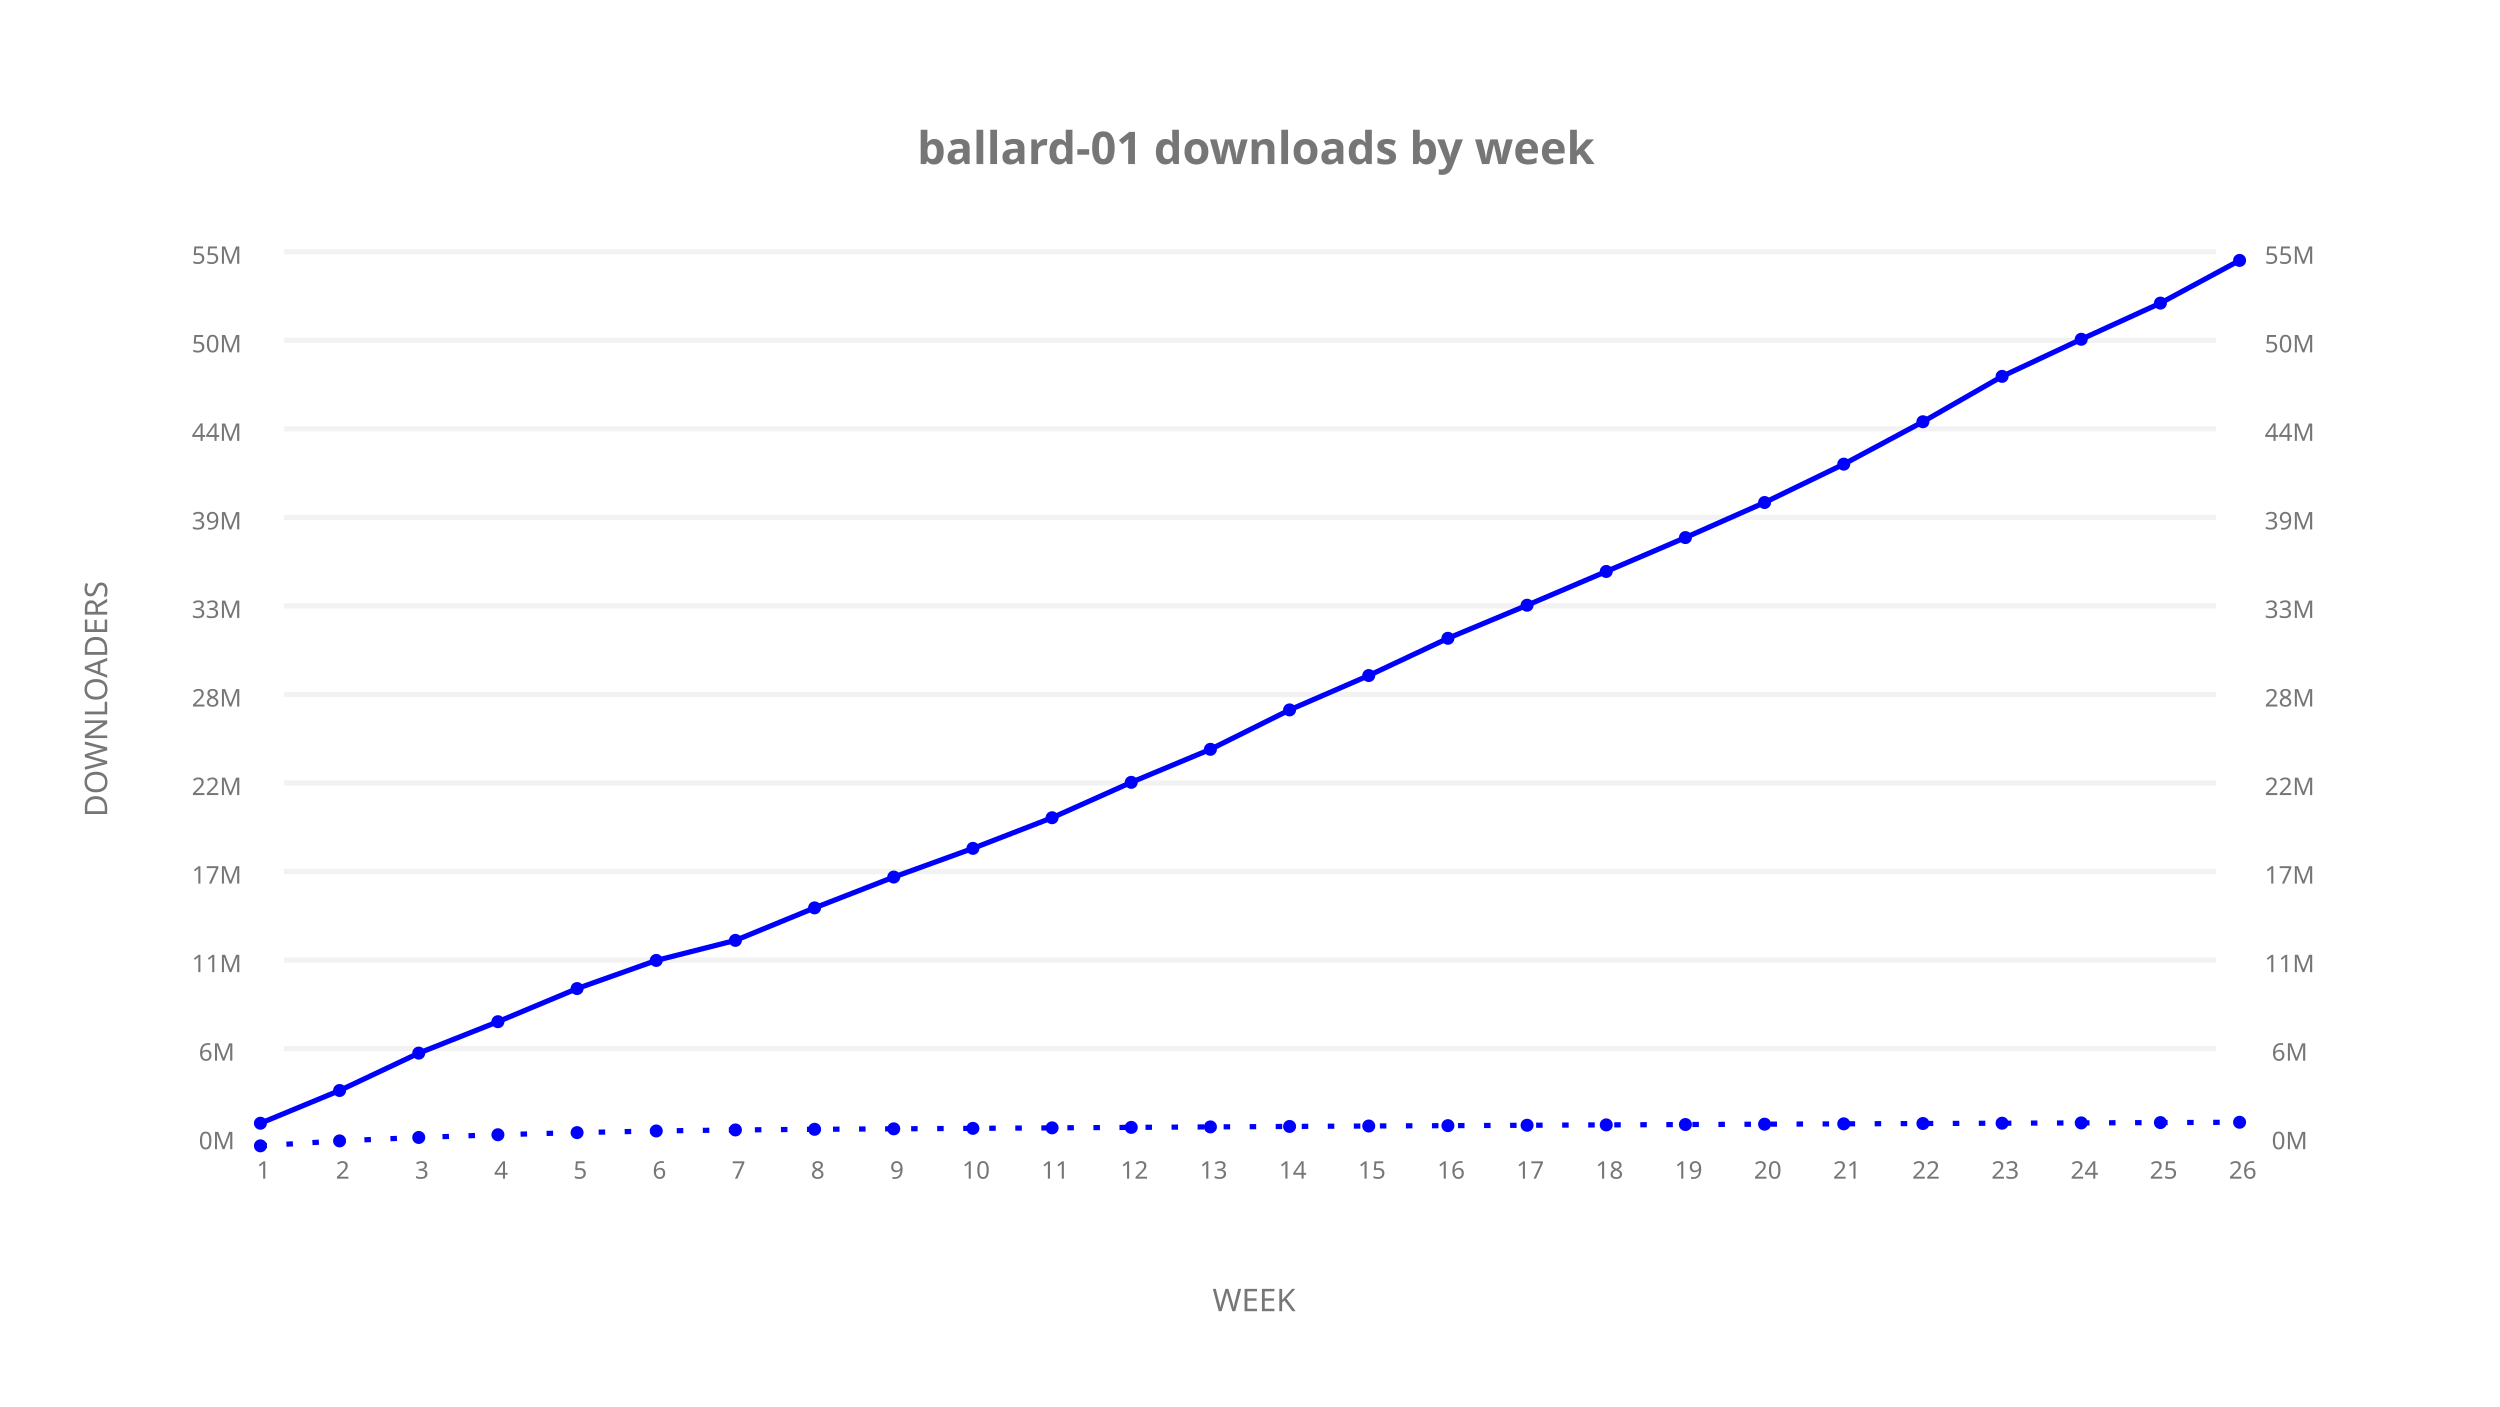
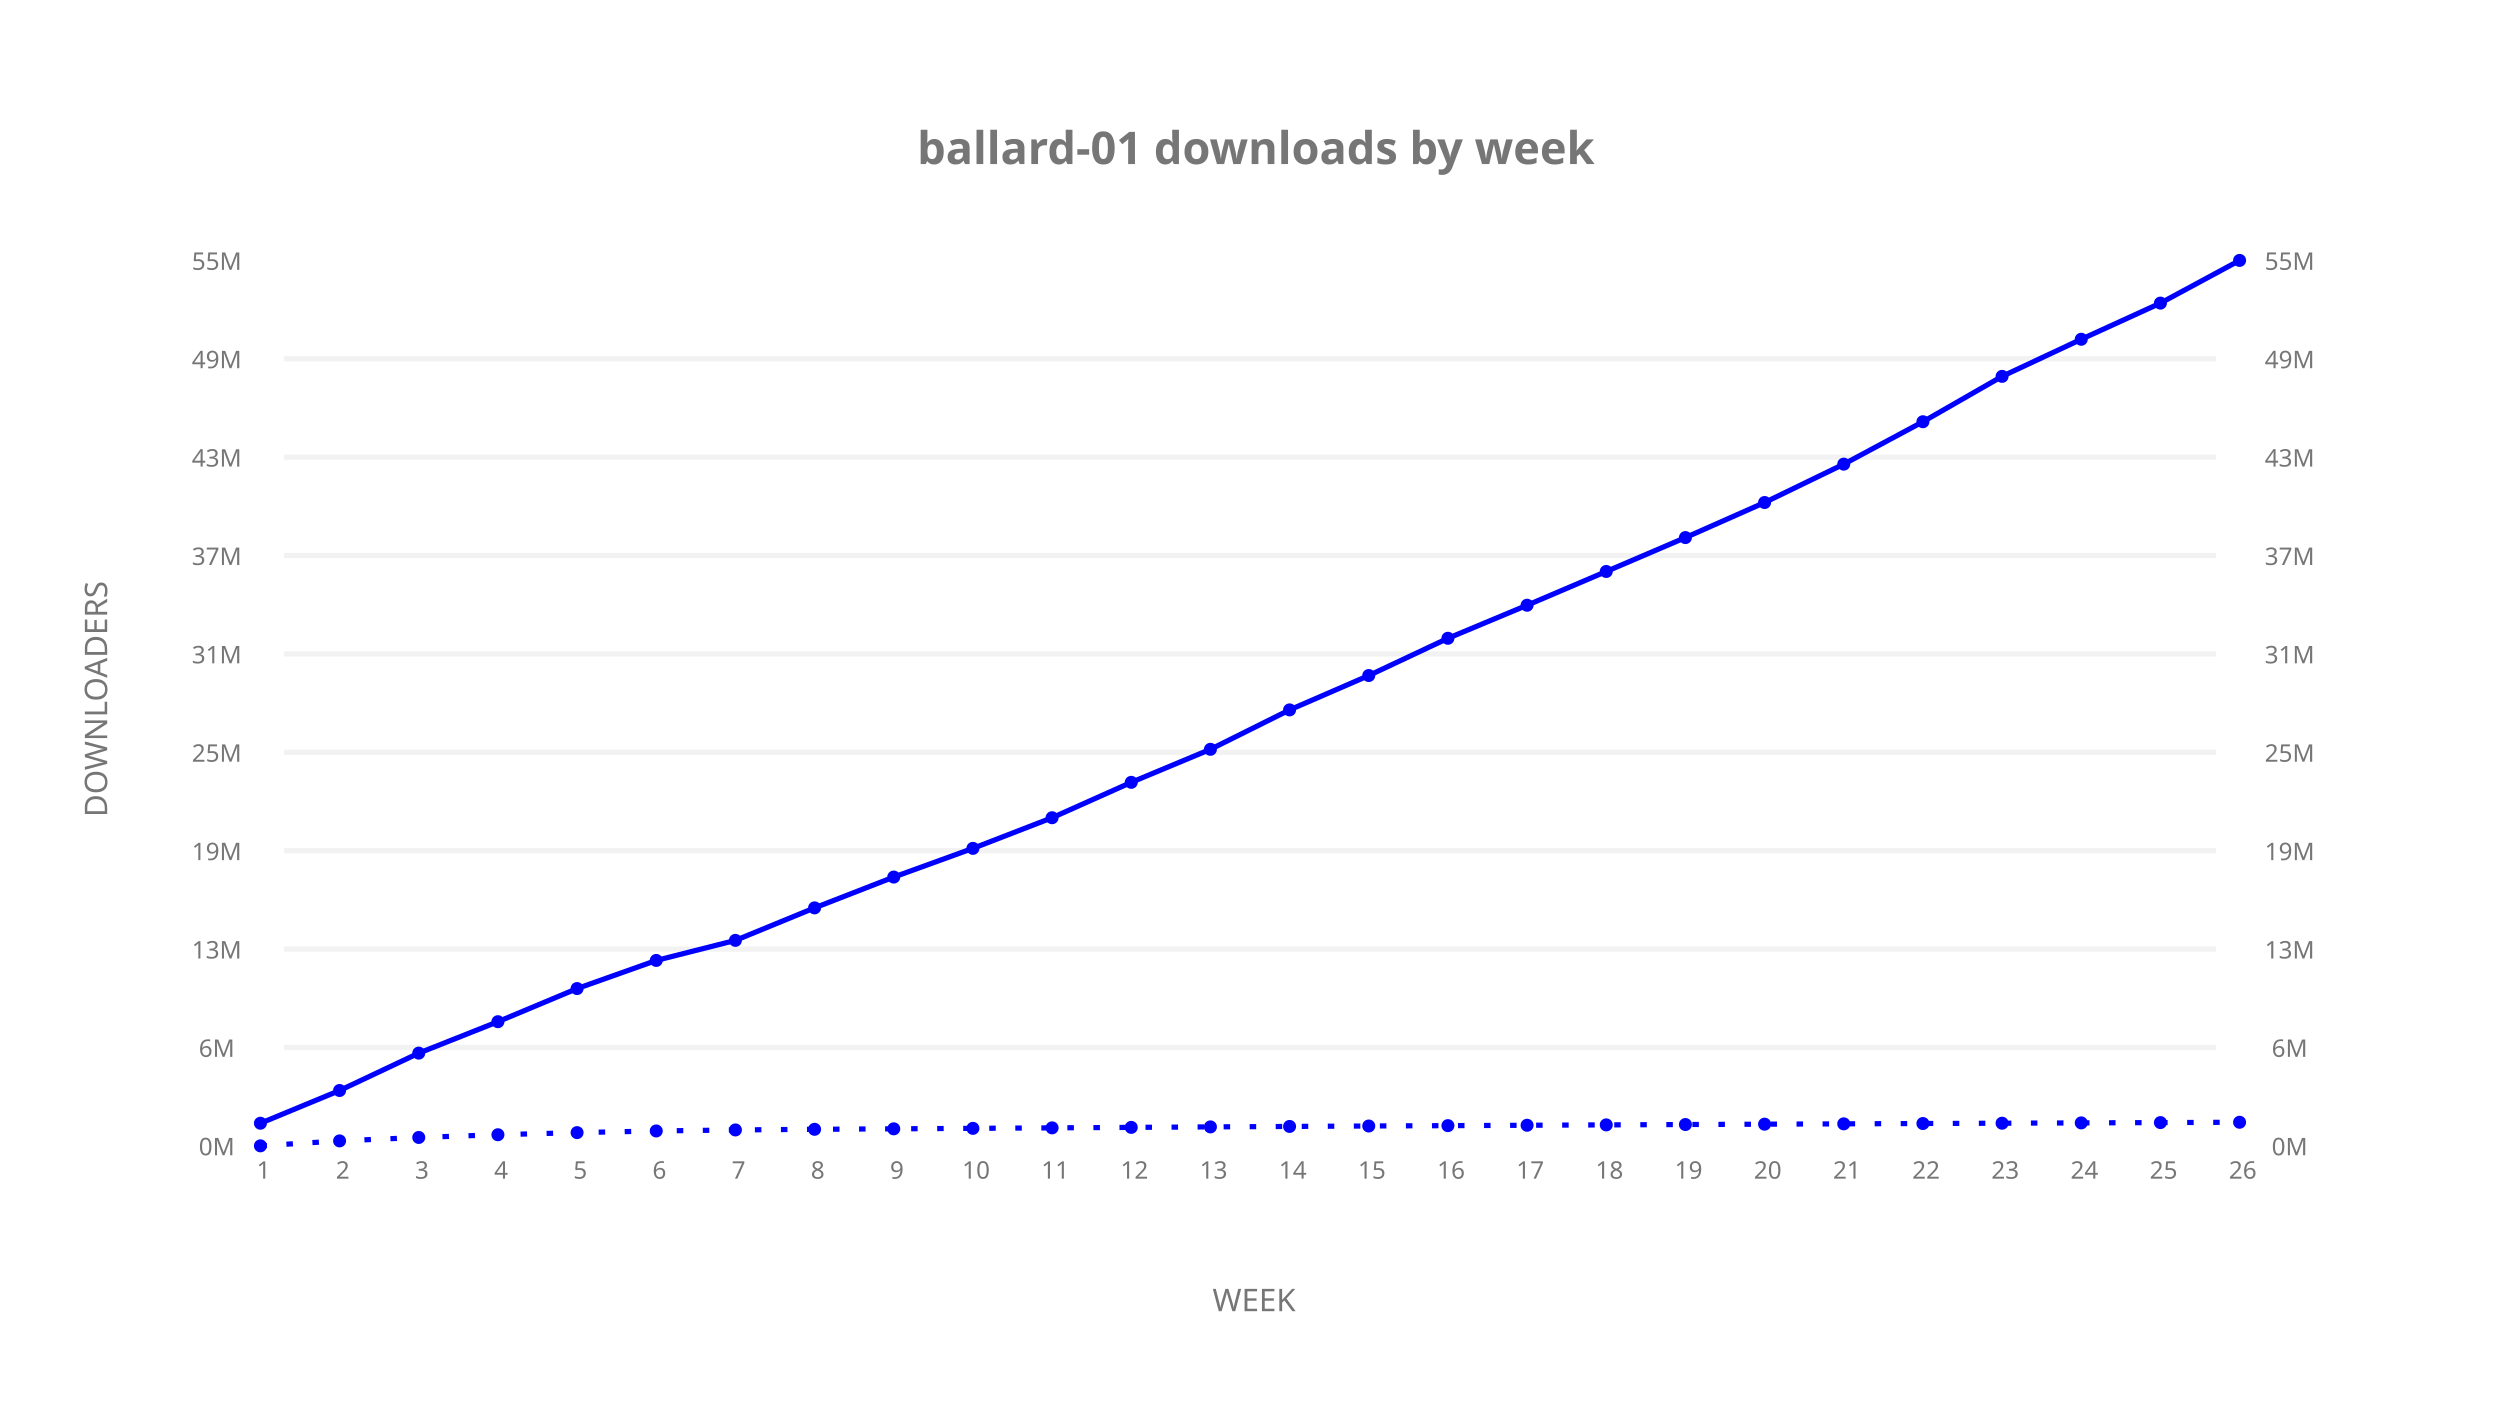
<svg xmlns="http://www.w3.org/2000/svg" xml:space="preserve" id="ballard-01-downloads-by-week-ballard-01-week" x="0px" y="0px" width="1920px" height="1080px" viewBox="0 0 1920 1080" enable-background="new 0 0 1920 1080" role="img">
  <g id="annotations">
    <text x="960" y="126" font-family="Atkinson Hyperlegible" font-size="26pt" text-anchor="middle" text-align="center" font-weight="600" font-style="normal" style="fill:rgb(118,118,118); fill-opacity:1; stroke:rgb(118,118,118); stroke-opacity:0; stroke-width:0.5"> ballard-01 downloads by week</text>
    <g id="axes-lines">
      <text x="960" y="1007" font-family="Atkinson Hyperlegible" font-size="18pt" text-anchor="middle" text-align="center" font-weight="500" font-style="normal" style="fill:rgb(118,118,118); fill-opacity:1; stroke:rgb(118,118,118); stroke-opacity:0; stroke-width:0.5"> WEEK</text>
      <text x="73" y="540" font-family="Atkinson Hyperlegible" font-size="18pt" text-anchor="middle" text-align="center" dominant-baseline="central" font-weight="500" font-style="normal" style="fill:rgb(118,118,118); fill-opacity:1; stroke:rgb(118,118,118); stroke-opacity:0; stroke-width:0.5" transform="rotate(-90,73,540)"> DOWNLOADERS</text>
    </g>
    <g id="tic-y-label-lines">
-       <line x1="218" y1="805.348" x2="1702" y2="805.348" style="fill:rgb(0,0,255); fill-opacity:0; stroke:rgb(242,242,242); stroke-opacity:1; stroke-width:4" />
-       <line x1="218" y1="737.348" x2="1702" y2="737.348" style="fill:rgb(0,0,255); fill-opacity:0; stroke:rgb(242,242,242); stroke-opacity:1; stroke-width:4" />
-       <line x1="218" y1="669.348" x2="1702" y2="669.348" style="fill:rgb(0,0,255); fill-opacity:0; stroke:rgb(242,242,242); stroke-opacity:1; stroke-width:4" />
-       <line x1="218" y1="601.348" x2="1702" y2="601.348" style="fill:rgb(0,0,255); fill-opacity:0; stroke:rgb(242,242,242); stroke-opacity:1; stroke-width:4" />
-       <line x1="218" y1="533.348" x2="1702" y2="533.348" style="fill:rgb(0,0,255); fill-opacity:0; stroke:rgb(242,242,242); stroke-opacity:1; stroke-width:4" />
-       <line x1="218" y1="465.348" x2="1702" y2="465.348" style="fill:rgb(0,0,255); fill-opacity:0; stroke:rgb(242,242,242); stroke-opacity:1; stroke-width:4" />
-       <line x1="218" y1="397.348" x2="1702" y2="397.348" style="fill:rgb(0,0,255); fill-opacity:0; stroke:rgb(242,242,242); stroke-opacity:1; stroke-width:4" />
-       <line x1="218" y1="329.348" x2="1702" y2="329.348" style="fill:rgb(0,0,255); fill-opacity:0; stroke:rgb(242,242,242); stroke-opacity:1; stroke-width:4" />
-       <line x1="218" y1="261.348" x2="1702" y2="261.348" style="fill:rgb(0,0,255); fill-opacity:0; stroke:rgb(242,242,242); stroke-opacity:1; stroke-width:4" />
-       <line x1="218" y1="193.348" x2="1702" y2="193.348" style="fill:rgb(0,0,255); fill-opacity:0; stroke:rgb(242,242,242); stroke-opacity:1; stroke-width:4" />
+       <line x1="218" y1="804.444" x2="1702" y2="804.444" style="fill:rgb(0,0,255); fill-opacity:0; stroke:rgb(242,242,242); stroke-opacity:1; stroke-width:4" />
+       <line x1="218" y1="728.889" x2="1702" y2="728.889" style="fill:rgb(0,0,255); fill-opacity:0; stroke:rgb(242,242,242); stroke-opacity:1; stroke-width:4" />
+       <line x1="218" y1="653.333" x2="1702" y2="653.333" style="fill:rgb(0,0,255); fill-opacity:0; stroke:rgb(242,242,242); stroke-opacity:1; stroke-width:4" />
+       <line x1="218" y1="577.778" x2="1702" y2="577.778" style="fill:rgb(0,0,255); fill-opacity:0; stroke:rgb(242,242,242); stroke-opacity:1; stroke-width:4" />
+       <line x1="218" y1="502.222" x2="1702" y2="502.222" style="fill:rgb(0,0,255); fill-opacity:0; stroke:rgb(242,242,242); stroke-opacity:1; stroke-width:4" />
+       <line x1="218" y1="426.667" x2="1702" y2="426.667" style="fill:rgb(0,0,255); fill-opacity:0; stroke:rgb(242,242,242); stroke-opacity:1; stroke-width:4" />
+       <line x1="218" y1="351.111" x2="1702" y2="351.111" style="fill:rgb(0,0,255); fill-opacity:0; stroke:rgb(242,242,242); stroke-opacity:1; stroke-width:4" />
+       <line x1="218" y1="275.556" x2="1702" y2="275.556" style="fill:rgb(0,0,255); fill-opacity:0; stroke:rgb(242,242,242); stroke-opacity:1; stroke-width:4" />
    </g>
    <g id="tic-x-labels">
      <text x="200" y="898" font-family="Atkinson Hyperlegible" font-size="14pt" text-anchor="middle" text-align="center" dominant-baseline="central" font-weight="400" font-style="normal" style="fill:rgb(118,118,118); fill-opacity:1; stroke:rgb(118,118,118); stroke-opacity:0; stroke-width:0.5"> 1</text>
      <text x="260.8" y="898" font-family="Atkinson Hyperlegible" font-size="14pt" text-anchor="middle" text-align="center" dominant-baseline="central" font-weight="400" font-style="normal" style="fill:rgb(118,118,118); fill-opacity:1; stroke:rgb(118,118,118); stroke-opacity:0; stroke-width:0.5"> 2</text>
      <text x="321.6" y="898" font-family="Atkinson Hyperlegible" font-size="14pt" text-anchor="middle" text-align="center" dominant-baseline="central" font-weight="400" font-style="normal" style="fill:rgb(118,118,118); fill-opacity:1; stroke:rgb(118,118,118); stroke-opacity:0; stroke-width:0.5"> 3</text>
      <text x="382.4" y="898" font-family="Atkinson Hyperlegible" font-size="14pt" text-anchor="middle" text-align="center" dominant-baseline="central" font-weight="400" font-style="normal" style="fill:rgb(118,118,118); fill-opacity:1; stroke:rgb(118,118,118); stroke-opacity:0; stroke-width:0.5"> 4</text>
      <text x="443.2" y="898" font-family="Atkinson Hyperlegible" font-size="14pt" text-anchor="middle" text-align="center" dominant-baseline="central" font-weight="400" font-style="normal" style="fill:rgb(118,118,118); fill-opacity:1; stroke:rgb(118,118,118); stroke-opacity:0; stroke-width:0.5"> 5</text>
      <text x="504" y="898" font-family="Atkinson Hyperlegible" font-size="14pt" text-anchor="middle" text-align="center" dominant-baseline="central" font-weight="400" font-style="normal" style="fill:rgb(118,118,118); fill-opacity:1; stroke:rgb(118,118,118); stroke-opacity:0; stroke-width:0.5"> 6</text>
      <text x="564.8" y="898" font-family="Atkinson Hyperlegible" font-size="14pt" text-anchor="middle" text-align="center" dominant-baseline="central" font-weight="400" font-style="normal" style="fill:rgb(118,118,118); fill-opacity:1; stroke:rgb(118,118,118); stroke-opacity:0; stroke-width:0.5"> 7</text>
      <text x="625.6" y="898" font-family="Atkinson Hyperlegible" font-size="14pt" text-anchor="middle" text-align="center" dominant-baseline="central" font-weight="400" font-style="normal" style="fill:rgb(118,118,118); fill-opacity:1; stroke:rgb(118,118,118); stroke-opacity:0; stroke-width:0.5"> 8</text>
      <text x="686.4" y="898" font-family="Atkinson Hyperlegible" font-size="14pt" text-anchor="middle" text-align="center" dominant-baseline="central" font-weight="400" font-style="normal" style="fill:rgb(118,118,118); fill-opacity:1; stroke:rgb(118,118,118); stroke-opacity:0; stroke-width:0.5"> 9</text>
      <text x="747.2" y="898" font-family="Atkinson Hyperlegible" font-size="14pt" text-anchor="middle" text-align="center" dominant-baseline="central" font-weight="400" font-style="normal" style="fill:rgb(118,118,118); fill-opacity:1; stroke:rgb(118,118,118); stroke-opacity:0; stroke-width:0.5"> 10</text>
      <text x="808" y="898" font-family="Atkinson Hyperlegible" font-size="14pt" text-anchor="middle" text-align="center" dominant-baseline="central" font-weight="400" font-style="normal" style="fill:rgb(118,118,118); fill-opacity:1; stroke:rgb(118,118,118); stroke-opacity:0; stroke-width:0.5"> 11</text>
      <text x="868.8" y="898" font-family="Atkinson Hyperlegible" font-size="14pt" text-anchor="middle" text-align="center" dominant-baseline="central" font-weight="400" font-style="normal" style="fill:rgb(118,118,118); fill-opacity:1; stroke:rgb(118,118,118); stroke-opacity:0; stroke-width:0.5"> 12</text>
      <text x="929.6" y="898" font-family="Atkinson Hyperlegible" font-size="14pt" text-anchor="middle" text-align="center" dominant-baseline="central" font-weight="400" font-style="normal" style="fill:rgb(118,118,118); fill-opacity:1; stroke:rgb(118,118,118); stroke-opacity:0; stroke-width:0.5"> 13</text>
      <text x="990.4" y="898" font-family="Atkinson Hyperlegible" font-size="14pt" text-anchor="middle" text-align="center" dominant-baseline="central" font-weight="400" font-style="normal" style="fill:rgb(118,118,118); fill-opacity:1; stroke:rgb(118,118,118); stroke-opacity:0; stroke-width:0.5"> 14</text>
      <text x="1051.2" y="898" font-family="Atkinson Hyperlegible" font-size="14pt" text-anchor="middle" text-align="center" dominant-baseline="central" font-weight="400" font-style="normal" style="fill:rgb(118,118,118); fill-opacity:1; stroke:rgb(118,118,118); stroke-opacity:0; stroke-width:0.5"> 15</text>
      <text x="1112" y="898" font-family="Atkinson Hyperlegible" font-size="14pt" text-anchor="middle" text-align="center" dominant-baseline="central" font-weight="400" font-style="normal" style="fill:rgb(118,118,118); fill-opacity:1; stroke:rgb(118,118,118); stroke-opacity:0; stroke-width:0.5"> 16</text>
      <text x="1172.8" y="898" font-family="Atkinson Hyperlegible" font-size="14pt" text-anchor="middle" text-align="center" dominant-baseline="central" font-weight="400" font-style="normal" style="fill:rgb(118,118,118); fill-opacity:1; stroke:rgb(118,118,118); stroke-opacity:0; stroke-width:0.5"> 17</text>
      <text x="1233.6" y="898" font-family="Atkinson Hyperlegible" font-size="14pt" text-anchor="middle" text-align="center" dominant-baseline="central" font-weight="400" font-style="normal" style="fill:rgb(118,118,118); fill-opacity:1; stroke:rgb(118,118,118); stroke-opacity:0; stroke-width:0.5"> 18</text>
      <text x="1294.4" y="898" font-family="Atkinson Hyperlegible" font-size="14pt" text-anchor="middle" text-align="center" dominant-baseline="central" font-weight="400" font-style="normal" style="fill:rgb(118,118,118); fill-opacity:1; stroke:rgb(118,118,118); stroke-opacity:0; stroke-width:0.5"> 19</text>
      <text x="1355.2" y="898" font-family="Atkinson Hyperlegible" font-size="14pt" text-anchor="middle" text-align="center" dominant-baseline="central" font-weight="400" font-style="normal" style="fill:rgb(118,118,118); fill-opacity:1; stroke:rgb(118,118,118); stroke-opacity:0; stroke-width:0.5"> 20</text>
      <text x="1416" y="898" font-family="Atkinson Hyperlegible" font-size="14pt" text-anchor="middle" text-align="center" dominant-baseline="central" font-weight="400" font-style="normal" style="fill:rgb(118,118,118); fill-opacity:1; stroke:rgb(118,118,118); stroke-opacity:0; stroke-width:0.5"> 21</text>
      <text x="1476.8" y="898" font-family="Atkinson Hyperlegible" font-size="14pt" text-anchor="middle" text-align="center" dominant-baseline="central" font-weight="400" font-style="normal" style="fill:rgb(118,118,118); fill-opacity:1; stroke:rgb(118,118,118); stroke-opacity:0; stroke-width:0.5"> 22</text>
      <text x="1537.6" y="898" font-family="Atkinson Hyperlegible" font-size="14pt" text-anchor="middle" text-align="center" dominant-baseline="central" font-weight="400" font-style="normal" style="fill:rgb(118,118,118); fill-opacity:1; stroke:rgb(118,118,118); stroke-opacity:0; stroke-width:0.5"> 23</text>
      <text x="1598.4" y="898" font-family="Atkinson Hyperlegible" font-size="14pt" text-anchor="middle" text-align="center" dominant-baseline="central" font-weight="400" font-style="normal" style="fill:rgb(118,118,118); fill-opacity:1; stroke:rgb(118,118,118); stroke-opacity:0; stroke-width:0.5"> 24</text>
      <text x="1659.2" y="898" font-family="Atkinson Hyperlegible" font-size="14pt" text-anchor="middle" text-align="center" dominant-baseline="central" font-weight="400" font-style="normal" style="fill:rgb(118,118,118); fill-opacity:1; stroke:rgb(118,118,118); stroke-opacity:0; stroke-width:0.5"> 25</text>
      <text x="1720" y="898" font-family="Atkinson Hyperlegible" font-size="14pt" text-anchor="middle" text-align="center" dominant-baseline="central" font-weight="400" font-style="normal" style="fill:rgb(118,118,118); fill-opacity:1; stroke:rgb(118,118,118); stroke-opacity:0; stroke-width:0.5"> 26</text>
    </g>
    <g id="tic-y-labels">
-       <text x="164" y="875.348" font-family="Atkinson Hyperlegible" font-size="14pt" text-anchor="middle" text-align="center" dominant-baseline="central" font-weight="400" font-style="normal" style="fill:rgb(118,118,118); fill-opacity:1; stroke:rgb(118,118,118); stroke-opacity:0; stroke-width:0.5"> 0M</text>
-       <text x="1756" y="875.348" font-family="Atkinson Hyperlegible" font-size="14pt" text-anchor="middle" text-align="center" dominant-baseline="central" font-weight="400" font-style="normal" style="fill:rgb(118,118,118); fill-opacity:1; stroke:rgb(118,118,118); stroke-opacity:0; stroke-width:0.5"> 0M</text>
-       <text x="164" y="807.348" font-family="Atkinson Hyperlegible" font-size="14pt" text-anchor="middle" text-align="center" dominant-baseline="central" font-weight="400" font-style="normal" style="fill:rgb(118,118,118); fill-opacity:1; stroke:rgb(118,118,118); stroke-opacity:0; stroke-width:0.5"> 6M</text>
-       <text x="1756" y="807.348" font-family="Atkinson Hyperlegible" font-size="14pt" text-anchor="middle" text-align="center" dominant-baseline="central" font-weight="400" font-style="normal" style="fill:rgb(118,118,118); fill-opacity:1; stroke:rgb(118,118,118); stroke-opacity:0; stroke-width:0.5"> 6M</text>
-       <text x="164" y="739.348" font-family="Atkinson Hyperlegible" font-size="14pt" text-anchor="middle" text-align="center" dominant-baseline="central" font-weight="400" font-style="normal" style="fill:rgb(118,118,118); fill-opacity:1; stroke:rgb(118,118,118); stroke-opacity:0; stroke-width:0.5"> 11M</text>
-       <text x="1756" y="739.348" font-family="Atkinson Hyperlegible" font-size="14pt" text-anchor="middle" text-align="center" dominant-baseline="central" font-weight="400" font-style="normal" style="fill:rgb(118,118,118); fill-opacity:1; stroke:rgb(118,118,118); stroke-opacity:0; stroke-width:0.5"> 11M</text>
-       <text x="164" y="671.348" font-family="Atkinson Hyperlegible" font-size="14pt" text-anchor="middle" text-align="center" dominant-baseline="central" font-weight="400" font-style="normal" style="fill:rgb(118,118,118); fill-opacity:1; stroke:rgb(118,118,118); stroke-opacity:0; stroke-width:0.5"> 17M</text>
-       <text x="1756" y="671.348" font-family="Atkinson Hyperlegible" font-size="14pt" text-anchor="middle" text-align="center" dominant-baseline="central" font-weight="400" font-style="normal" style="fill:rgb(118,118,118); fill-opacity:1; stroke:rgb(118,118,118); stroke-opacity:0; stroke-width:0.5"> 17M</text>
-       <text x="164" y="603.348" font-family="Atkinson Hyperlegible" font-size="14pt" text-anchor="middle" text-align="center" dominant-baseline="central" font-weight="400" font-style="normal" style="fill:rgb(118,118,118); fill-opacity:1; stroke:rgb(118,118,118); stroke-opacity:0; stroke-width:0.5"> 22M</text>
-       <text x="1756" y="603.348" font-family="Atkinson Hyperlegible" font-size="14pt" text-anchor="middle" text-align="center" dominant-baseline="central" font-weight="400" font-style="normal" style="fill:rgb(118,118,118); fill-opacity:1; stroke:rgb(118,118,118); stroke-opacity:0; stroke-width:0.5"> 22M</text>
-       <text x="164" y="535.348" font-family="Atkinson Hyperlegible" font-size="14pt" text-anchor="middle" text-align="center" dominant-baseline="central" font-weight="400" font-style="normal" style="fill:rgb(118,118,118); fill-opacity:1; stroke:rgb(118,118,118); stroke-opacity:0; stroke-width:0.5"> 28M</text>
-       <text x="1756" y="535.348" font-family="Atkinson Hyperlegible" font-size="14pt" text-anchor="middle" text-align="center" dominant-baseline="central" font-weight="400" font-style="normal" style="fill:rgb(118,118,118); fill-opacity:1; stroke:rgb(118,118,118); stroke-opacity:0; stroke-width:0.5"> 28M</text>
-       <text x="164" y="467.348" font-family="Atkinson Hyperlegible" font-size="14pt" text-anchor="middle" text-align="center" dominant-baseline="central" font-weight="400" font-style="normal" style="fill:rgb(118,118,118); fill-opacity:1; stroke:rgb(118,118,118); stroke-opacity:0; stroke-width:0.5"> 33M</text>
-       <text x="1756" y="467.348" font-family="Atkinson Hyperlegible" font-size="14pt" text-anchor="middle" text-align="center" dominant-baseline="central" font-weight="400" font-style="normal" style="fill:rgb(118,118,118); fill-opacity:1; stroke:rgb(118,118,118); stroke-opacity:0; stroke-width:0.5"> 33M</text>
-       <text x="164" y="399.348" font-family="Atkinson Hyperlegible" font-size="14pt" text-anchor="middle" text-align="center" dominant-baseline="central" font-weight="400" font-style="normal" style="fill:rgb(118,118,118); fill-opacity:1; stroke:rgb(118,118,118); stroke-opacity:0; stroke-width:0.5"> 39M</text>
-       <text x="1756" y="399.348" font-family="Atkinson Hyperlegible" font-size="14pt" text-anchor="middle" text-align="center" dominant-baseline="central" font-weight="400" font-style="normal" style="fill:rgb(118,118,118); fill-opacity:1; stroke:rgb(118,118,118); stroke-opacity:0; stroke-width:0.5"> 39M</text>
-       <text x="164" y="331.348" font-family="Atkinson Hyperlegible" font-size="14pt" text-anchor="middle" text-align="center" dominant-baseline="central" font-weight="400" font-style="normal" style="fill:rgb(118,118,118); fill-opacity:1; stroke:rgb(118,118,118); stroke-opacity:0; stroke-width:0.5"> 44M</text>
-       <text x="1756" y="331.348" font-family="Atkinson Hyperlegible" font-size="14pt" text-anchor="middle" text-align="center" dominant-baseline="central" font-weight="400" font-style="normal" style="fill:rgb(118,118,118); fill-opacity:1; stroke:rgb(118,118,118); stroke-opacity:0; stroke-width:0.5"> 44M</text>
-       <text x="164" y="263.348" font-family="Atkinson Hyperlegible" font-size="14pt" text-anchor="middle" text-align="center" dominant-baseline="central" font-weight="400" font-style="normal" style="fill:rgb(118,118,118); fill-opacity:1; stroke:rgb(118,118,118); stroke-opacity:0; stroke-width:0.5"> 50M</text>
-       <text x="1756" y="263.348" font-family="Atkinson Hyperlegible" font-size="14pt" text-anchor="middle" text-align="center" dominant-baseline="central" font-weight="400" font-style="normal" style="fill:rgb(118,118,118); fill-opacity:1; stroke:rgb(118,118,118); stroke-opacity:0; stroke-width:0.5"> 50M</text>
-       <text x="164" y="195.348" font-family="Atkinson Hyperlegible" font-size="14pt" text-anchor="middle" text-align="center" dominant-baseline="central" font-weight="400" font-style="normal" style="fill:rgb(118,118,118); fill-opacity:1; stroke:rgb(118,118,118); stroke-opacity:0; stroke-width:0.5"> 55M</text>
-       <text x="1756" y="195.348" font-family="Atkinson Hyperlegible" font-size="14pt" text-anchor="middle" text-align="center" dominant-baseline="central" font-weight="400" font-style="normal" style="fill:rgb(118,118,118); fill-opacity:1; stroke:rgb(118,118,118); stroke-opacity:0; stroke-width:0.5"> 55M</text>
+       <text x="164" y="880" font-family="Atkinson Hyperlegible" font-size="14pt" text-anchor="middle" text-align="center" dominant-baseline="central" font-weight="400" font-style="normal" style="fill:rgb(118,118,118); fill-opacity:1; stroke:rgb(118,118,118); stroke-opacity:0; stroke-width:0.5"> 0M</text>
+       <text x="1756" y="880" font-family="Atkinson Hyperlegible" font-size="14pt" text-anchor="middle" text-align="center" dominant-baseline="central" font-weight="400" font-style="normal" style="fill:rgb(118,118,118); fill-opacity:1; stroke:rgb(118,118,118); stroke-opacity:0; stroke-width:0.5"> 0M</text>
+       <text x="164" y="804.444" font-family="Atkinson Hyperlegible" font-size="14pt" text-anchor="middle" text-align="center" dominant-baseline="central" font-weight="400" font-style="normal" style="fill:rgb(118,118,118); fill-opacity:1; stroke:rgb(118,118,118); stroke-opacity:0; stroke-width:0.5"> 6M</text>
+       <text x="1756" y="804.444" font-family="Atkinson Hyperlegible" font-size="14pt" text-anchor="middle" text-align="center" dominant-baseline="central" font-weight="400" font-style="normal" style="fill:rgb(118,118,118); fill-opacity:1; stroke:rgb(118,118,118); stroke-opacity:0; stroke-width:0.5"> 6M</text>
+       <text x="164" y="728.889" font-family="Atkinson Hyperlegible" font-size="14pt" text-anchor="middle" text-align="center" dominant-baseline="central" font-weight="400" font-style="normal" style="fill:rgb(118,118,118); fill-opacity:1; stroke:rgb(118,118,118); stroke-opacity:0; stroke-width:0.5"> 13M</text>
+       <text x="1756" y="728.889" font-family="Atkinson Hyperlegible" font-size="14pt" text-anchor="middle" text-align="center" dominant-baseline="central" font-weight="400" font-style="normal" style="fill:rgb(118,118,118); fill-opacity:1; stroke:rgb(118,118,118); stroke-opacity:0; stroke-width:0.5"> 13M</text>
+       <text x="164" y="653.333" font-family="Atkinson Hyperlegible" font-size="14pt" text-anchor="middle" text-align="center" dominant-baseline="central" font-weight="400" font-style="normal" style="fill:rgb(118,118,118); fill-opacity:1; stroke:rgb(118,118,118); stroke-opacity:0; stroke-width:0.5"> 19M</text>
+       <text x="1756" y="653.333" font-family="Atkinson Hyperlegible" font-size="14pt" text-anchor="middle" text-align="center" dominant-baseline="central" font-weight="400" font-style="normal" style="fill:rgb(118,118,118); fill-opacity:1; stroke:rgb(118,118,118); stroke-opacity:0; stroke-width:0.5"> 19M</text>
+       <text x="164" y="577.778" font-family="Atkinson Hyperlegible" font-size="14pt" text-anchor="middle" text-align="center" dominant-baseline="central" font-weight="400" font-style="normal" style="fill:rgb(118,118,118); fill-opacity:1; stroke:rgb(118,118,118); stroke-opacity:0; stroke-width:0.5"> 25M</text>
+       <text x="1756" y="577.778" font-family="Atkinson Hyperlegible" font-size="14pt" text-anchor="middle" text-align="center" dominant-baseline="central" font-weight="400" font-style="normal" style="fill:rgb(118,118,118); fill-opacity:1; stroke:rgb(118,118,118); stroke-opacity:0; stroke-width:0.5"> 25M</text>
+       <text x="164" y="502.222" font-family="Atkinson Hyperlegible" font-size="14pt" text-anchor="middle" text-align="center" dominant-baseline="central" font-weight="400" font-style="normal" style="fill:rgb(118,118,118); fill-opacity:1; stroke:rgb(118,118,118); stroke-opacity:0; stroke-width:0.5"> 31M</text>
+       <text x="1756" y="502.222" font-family="Atkinson Hyperlegible" font-size="14pt" text-anchor="middle" text-align="center" dominant-baseline="central" font-weight="400" font-style="normal" style="fill:rgb(118,118,118); fill-opacity:1; stroke:rgb(118,118,118); stroke-opacity:0; stroke-width:0.5"> 31M</text>
+       <text x="164" y="426.667" font-family="Atkinson Hyperlegible" font-size="14pt" text-anchor="middle" text-align="center" dominant-baseline="central" font-weight="400" font-style="normal" style="fill:rgb(118,118,118); fill-opacity:1; stroke:rgb(118,118,118); stroke-opacity:0; stroke-width:0.5"> 37M</text>
+       <text x="1756" y="426.667" font-family="Atkinson Hyperlegible" font-size="14pt" text-anchor="middle" text-align="center" dominant-baseline="central" font-weight="400" font-style="normal" style="fill:rgb(118,118,118); fill-opacity:1; stroke:rgb(118,118,118); stroke-opacity:0; stroke-width:0.5"> 37M</text>
+       <text x="164" y="351.111" font-family="Atkinson Hyperlegible" font-size="14pt" text-anchor="middle" text-align="center" dominant-baseline="central" font-weight="400" font-style="normal" style="fill:rgb(118,118,118); fill-opacity:1; stroke:rgb(118,118,118); stroke-opacity:0; stroke-width:0.5"> 43M</text>
+       <text x="1756" y="351.111" font-family="Atkinson Hyperlegible" font-size="14pt" text-anchor="middle" text-align="center" dominant-baseline="central" font-weight="400" font-style="normal" style="fill:rgb(118,118,118); fill-opacity:1; stroke:rgb(118,118,118); stroke-opacity:0; stroke-width:0.5"> 43M</text>
+       <text x="164" y="275.556" font-family="Atkinson Hyperlegible" font-size="14pt" text-anchor="middle" text-align="center" dominant-baseline="central" font-weight="400" font-style="normal" style="fill:rgb(118,118,118); fill-opacity:1; stroke:rgb(118,118,118); stroke-opacity:0; stroke-width:0.5"> 49M</text>
+       <text x="1756" y="275.556" font-family="Atkinson Hyperlegible" font-size="14pt" text-anchor="middle" text-align="center" dominant-baseline="central" font-weight="400" font-style="normal" style="fill:rgb(118,118,118); fill-opacity:1; stroke:rgb(118,118,118); stroke-opacity:0; stroke-width:0.5"> 49M</text>
+       <text x="164" y="200" font-family="Atkinson Hyperlegible" font-size="14pt" text-anchor="middle" text-align="center" dominant-baseline="central" font-weight="400" font-style="normal" style="fill:rgb(118,118,118); fill-opacity:1; stroke:rgb(118,118,118); stroke-opacity:0; stroke-width:0.5"> 55M</text>
+       <text x="1756" y="200" font-family="Atkinson Hyperlegible" font-size="14pt" text-anchor="middle" text-align="center" dominant-baseline="central" font-weight="400" font-style="normal" style="fill:rgb(118,118,118); fill-opacity:1; stroke:rgb(118,118,118); stroke-opacity:0; stroke-width:0.5"> 55M</text>
    </g>
  </g>
  <g id="polyline-ballard-01 downloads by week">
    <polyline points="200,862.65 260.8,837.504 321.6,808.8 382.4,784.662 443.2,759.218 504,737.619 564.8,722.208 625.6,697.246 686.4,673.585 747.2,651.542 808,628.013 868.8,600.841 929.6,575.471 990.4,545.204 1051.2,518.805 1112,490.205 1172.8,464.814 1233.6,438.889 1294.4,412.864 1355.2,385.935 1416,356.467 1476.8,323.896 1537.6,289.049 1598.4,260.557 1659.2,232.791 1720,200 " style="fill:rgb(0,0,255); fill-opacity:0; stroke:rgb(0,0,255); stroke-opacity:1; stroke-width:4" />
  </g>
  <g id="markers-ballard-01 downloads by week">
    <circle cx="200" cy="862.65" r="5" style="fill:rgb(0,0,255); fill-opacity:1; stroke:rgb(0,0,255); stroke-opacity:0; stroke-width:4">
</circle>
    <circle cx="260.8" cy="837.504" r="5" style="fill:rgb(0,0,255); fill-opacity:1; stroke:rgb(0,0,255); stroke-opacity:0; stroke-width:4">
</circle>
    <circle cx="321.6" cy="808.8" r="5" style="fill:rgb(0,0,255); fill-opacity:1; stroke:rgb(0,0,255); stroke-opacity:0; stroke-width:4">
</circle>
    <circle cx="382.4" cy="784.662" r="5" style="fill:rgb(0,0,255); fill-opacity:1; stroke:rgb(0,0,255); stroke-opacity:0; stroke-width:4">
</circle>
    <circle cx="443.2" cy="759.218" r="5" style="fill:rgb(0,0,255); fill-opacity:1; stroke:rgb(0,0,255); stroke-opacity:0; stroke-width:4">
</circle>
    <circle cx="504" cy="737.619" r="5" style="fill:rgb(0,0,255); fill-opacity:1; stroke:rgb(0,0,255); stroke-opacity:0; stroke-width:4">
</circle>
    <circle cx="564.8" cy="722.208" r="5" style="fill:rgb(0,0,255); fill-opacity:1; stroke:rgb(0,0,255); stroke-opacity:0; stroke-width:4">
</circle>
    <circle cx="625.6" cy="697.246" r="5" style="fill:rgb(0,0,255); fill-opacity:1; stroke:rgb(0,0,255); stroke-opacity:0; stroke-width:4">
</circle>
    <circle cx="686.4" cy="673.585" r="5" style="fill:rgb(0,0,255); fill-opacity:1; stroke:rgb(0,0,255); stroke-opacity:0; stroke-width:4">
</circle>
    <circle cx="747.2" cy="651.542" r="5" style="fill:rgb(0,0,255); fill-opacity:1; stroke:rgb(0,0,255); stroke-opacity:0; stroke-width:4">
</circle>
    <circle cx="808" cy="628.013" r="5" style="fill:rgb(0,0,255); fill-opacity:1; stroke:rgb(0,0,255); stroke-opacity:0; stroke-width:4">
</circle>
    <circle cx="868.8" cy="600.841" r="5" style="fill:rgb(0,0,255); fill-opacity:1; stroke:rgb(0,0,255); stroke-opacity:0; stroke-width:4">
</circle>
    <circle cx="929.6" cy="575.471" r="5" style="fill:rgb(0,0,255); fill-opacity:1; stroke:rgb(0,0,255); stroke-opacity:0; stroke-width:4">
</circle>
    <circle cx="990.4" cy="545.204" r="5" style="fill:rgb(0,0,255); fill-opacity:1; stroke:rgb(0,0,255); stroke-opacity:0; stroke-width:4">
</circle>
    <circle cx="1051.2" cy="518.805" r="5" style="fill:rgb(0,0,255); fill-opacity:1; stroke:rgb(0,0,255); stroke-opacity:0; stroke-width:4">
</circle>
    <circle cx="1112" cy="490.205" r="5" style="fill:rgb(0,0,255); fill-opacity:1; stroke:rgb(0,0,255); stroke-opacity:0; stroke-width:4">
</circle>
    <circle cx="1172.8" cy="464.814" r="5" style="fill:rgb(0,0,255); fill-opacity:1; stroke:rgb(0,0,255); stroke-opacity:0; stroke-width:4">
</circle>
    <circle cx="1233.6" cy="438.889" r="5" style="fill:rgb(0,0,255); fill-opacity:1; stroke:rgb(0,0,255); stroke-opacity:0; stroke-width:4">
</circle>
    <circle cx="1294.4" cy="412.864" r="5" style="fill:rgb(0,0,255); fill-opacity:1; stroke:rgb(0,0,255); stroke-opacity:0; stroke-width:4">
</circle>
    <circle cx="1355.2" cy="385.935" r="5" style="fill:rgb(0,0,255); fill-opacity:1; stroke:rgb(0,0,255); stroke-opacity:0; stroke-width:4">
</circle>
    <circle cx="1416" cy="356.467" r="5" style="fill:rgb(0,0,255); fill-opacity:1; stroke:rgb(0,0,255); stroke-opacity:0; stroke-width:4">
</circle>
    <circle cx="1476.8" cy="323.896" r="5" style="fill:rgb(0,0,255); fill-opacity:1; stroke:rgb(0,0,255); stroke-opacity:0; stroke-width:4">
</circle>
    <circle cx="1537.6" cy="289.049" r="5" style="fill:rgb(0,0,255); fill-opacity:1; stroke:rgb(0,0,255); stroke-opacity:0; stroke-width:4">
</circle>
    <circle cx="1598.4" cy="260.557" r="5" style="fill:rgb(0,0,255); fill-opacity:1; stroke:rgb(0,0,255); stroke-opacity:0; stroke-width:4">
</circle>
    <circle cx="1659.2" cy="232.791" r="5" style="fill:rgb(0,0,255); fill-opacity:1; stroke:rgb(0,0,255); stroke-opacity:0; stroke-width:4">
</circle>
    <circle cx="1720" cy="200" r="5" style="fill:rgb(0,0,255); fill-opacity:1; stroke:rgb(0,0,255); stroke-opacity:0; stroke-width:4">
</circle>
  </g>
  <g id="polyline-ballard-01 downloads by week uploaders">
    <polyline points="200,880 260.8,876.208 321.6,873.568 382.4,871.48 443.2,869.851 504,868.579 564.8,867.799 625.6,867.309 686.4,866.941 747.2,866.577 808,866.192 868.8,865.832 929.6,865.458 990.4,865.111 1051.2,864.778 1112,864.494 1172.8,864.198 1233.6,863.912 1294.4,863.635 1355.2,863.375 1416,863.106 1476.8,862.862 1537.6,862.623 1598.4,862.383 1659.2,862.144 1720,861.896 " stroke-dasharray="5 15" style="fill:rgb(0,0,255); fill-opacity:0; stroke:rgb(0,0,255); stroke-opacity:1; stroke-width:4" />
  </g>
  <g id="markers-ballard-01 downloads by week uploaders">
    <circle cx="200" cy="880" r="5" style="fill:rgb(0,0,255); fill-opacity:1; stroke:rgb(0,0,255); stroke-opacity:0; stroke-width:4">
</circle>
    <circle cx="260.8" cy="876.208" r="5" style="fill:rgb(0,0,255); fill-opacity:1; stroke:rgb(0,0,255); stroke-opacity:0; stroke-width:4">
</circle>
    <circle cx="321.6" cy="873.568" r="5" style="fill:rgb(0,0,255); fill-opacity:1; stroke:rgb(0,0,255); stroke-opacity:0; stroke-width:4">
</circle>
    <circle cx="382.4" cy="871.48" r="5" style="fill:rgb(0,0,255); fill-opacity:1; stroke:rgb(0,0,255); stroke-opacity:0; stroke-width:4">
</circle>
    <circle cx="443.2" cy="869.851" r="5" style="fill:rgb(0,0,255); fill-opacity:1; stroke:rgb(0,0,255); stroke-opacity:0; stroke-width:4">
</circle>
    <circle cx="504" cy="868.579" r="5" style="fill:rgb(0,0,255); fill-opacity:1; stroke:rgb(0,0,255); stroke-opacity:0; stroke-width:4">
</circle>
    <circle cx="564.8" cy="867.799" r="5" style="fill:rgb(0,0,255); fill-opacity:1; stroke:rgb(0,0,255); stroke-opacity:0; stroke-width:4">
</circle>
    <circle cx="625.6" cy="867.309" r="5" style="fill:rgb(0,0,255); fill-opacity:1; stroke:rgb(0,0,255); stroke-opacity:0; stroke-width:4">
</circle>
    <circle cx="686.4" cy="866.941" r="5" style="fill:rgb(0,0,255); fill-opacity:1; stroke:rgb(0,0,255); stroke-opacity:0; stroke-width:4">
</circle>
    <circle cx="747.2" cy="866.577" r="5" style="fill:rgb(0,0,255); fill-opacity:1; stroke:rgb(0,0,255); stroke-opacity:0; stroke-width:4">
</circle>
    <circle cx="808" cy="866.192" r="5" style="fill:rgb(0,0,255); fill-opacity:1; stroke:rgb(0,0,255); stroke-opacity:0; stroke-width:4">
</circle>
    <circle cx="868.8" cy="865.832" r="5" style="fill:rgb(0,0,255); fill-opacity:1; stroke:rgb(0,0,255); stroke-opacity:0; stroke-width:4">
</circle>
    <circle cx="929.6" cy="865.458" r="5" style="fill:rgb(0,0,255); fill-opacity:1; stroke:rgb(0,0,255); stroke-opacity:0; stroke-width:4">
</circle>
    <circle cx="990.4" cy="865.111" r="5" style="fill:rgb(0,0,255); fill-opacity:1; stroke:rgb(0,0,255); stroke-opacity:0; stroke-width:4">
</circle>
    <circle cx="1051.2" cy="864.778" r="5" style="fill:rgb(0,0,255); fill-opacity:1; stroke:rgb(0,0,255); stroke-opacity:0; stroke-width:4">
</circle>
    <circle cx="1112" cy="864.494" r="5" style="fill:rgb(0,0,255); fill-opacity:1; stroke:rgb(0,0,255); stroke-opacity:0; stroke-width:4">
</circle>
    <circle cx="1172.8" cy="864.198" r="5" style="fill:rgb(0,0,255); fill-opacity:1; stroke:rgb(0,0,255); stroke-opacity:0; stroke-width:4">
</circle>
    <circle cx="1233.6" cy="863.912" r="5" style="fill:rgb(0,0,255); fill-opacity:1; stroke:rgb(0,0,255); stroke-opacity:0; stroke-width:4">
</circle>
    <circle cx="1294.4" cy="863.635" r="5" style="fill:rgb(0,0,255); fill-opacity:1; stroke:rgb(0,0,255); stroke-opacity:0; stroke-width:4">
</circle>
    <circle cx="1355.2" cy="863.375" r="5" style="fill:rgb(0,0,255); fill-opacity:1; stroke:rgb(0,0,255); stroke-opacity:0; stroke-width:4">
</circle>
    <circle cx="1416" cy="863.106" r="5" style="fill:rgb(0,0,255); fill-opacity:1; stroke:rgb(0,0,255); stroke-opacity:0; stroke-width:4">
</circle>
    <circle cx="1476.8" cy="862.862" r="5" style="fill:rgb(0,0,255); fill-opacity:1; stroke:rgb(0,0,255); stroke-opacity:0; stroke-width:4">
</circle>
    <circle cx="1537.6" cy="862.623" r="5" style="fill:rgb(0,0,255); fill-opacity:1; stroke:rgb(0,0,255); stroke-opacity:0; stroke-width:4">
</circle>
    <circle cx="1598.4" cy="862.383" r="5" style="fill:rgb(0,0,255); fill-opacity:1; stroke:rgb(0,0,255); stroke-opacity:0; stroke-width:4">
</circle>
    <circle cx="1659.2" cy="862.144" r="5" style="fill:rgb(0,0,255); fill-opacity:1; stroke:rgb(0,0,255); stroke-opacity:0; stroke-width:4">
</circle>
    <circle cx="1720" cy="861.896" r="5" style="fill:rgb(0,0,255); fill-opacity:1; stroke:rgb(0,0,255); stroke-opacity:0; stroke-width:4">
</circle>
  </g>
</svg>
